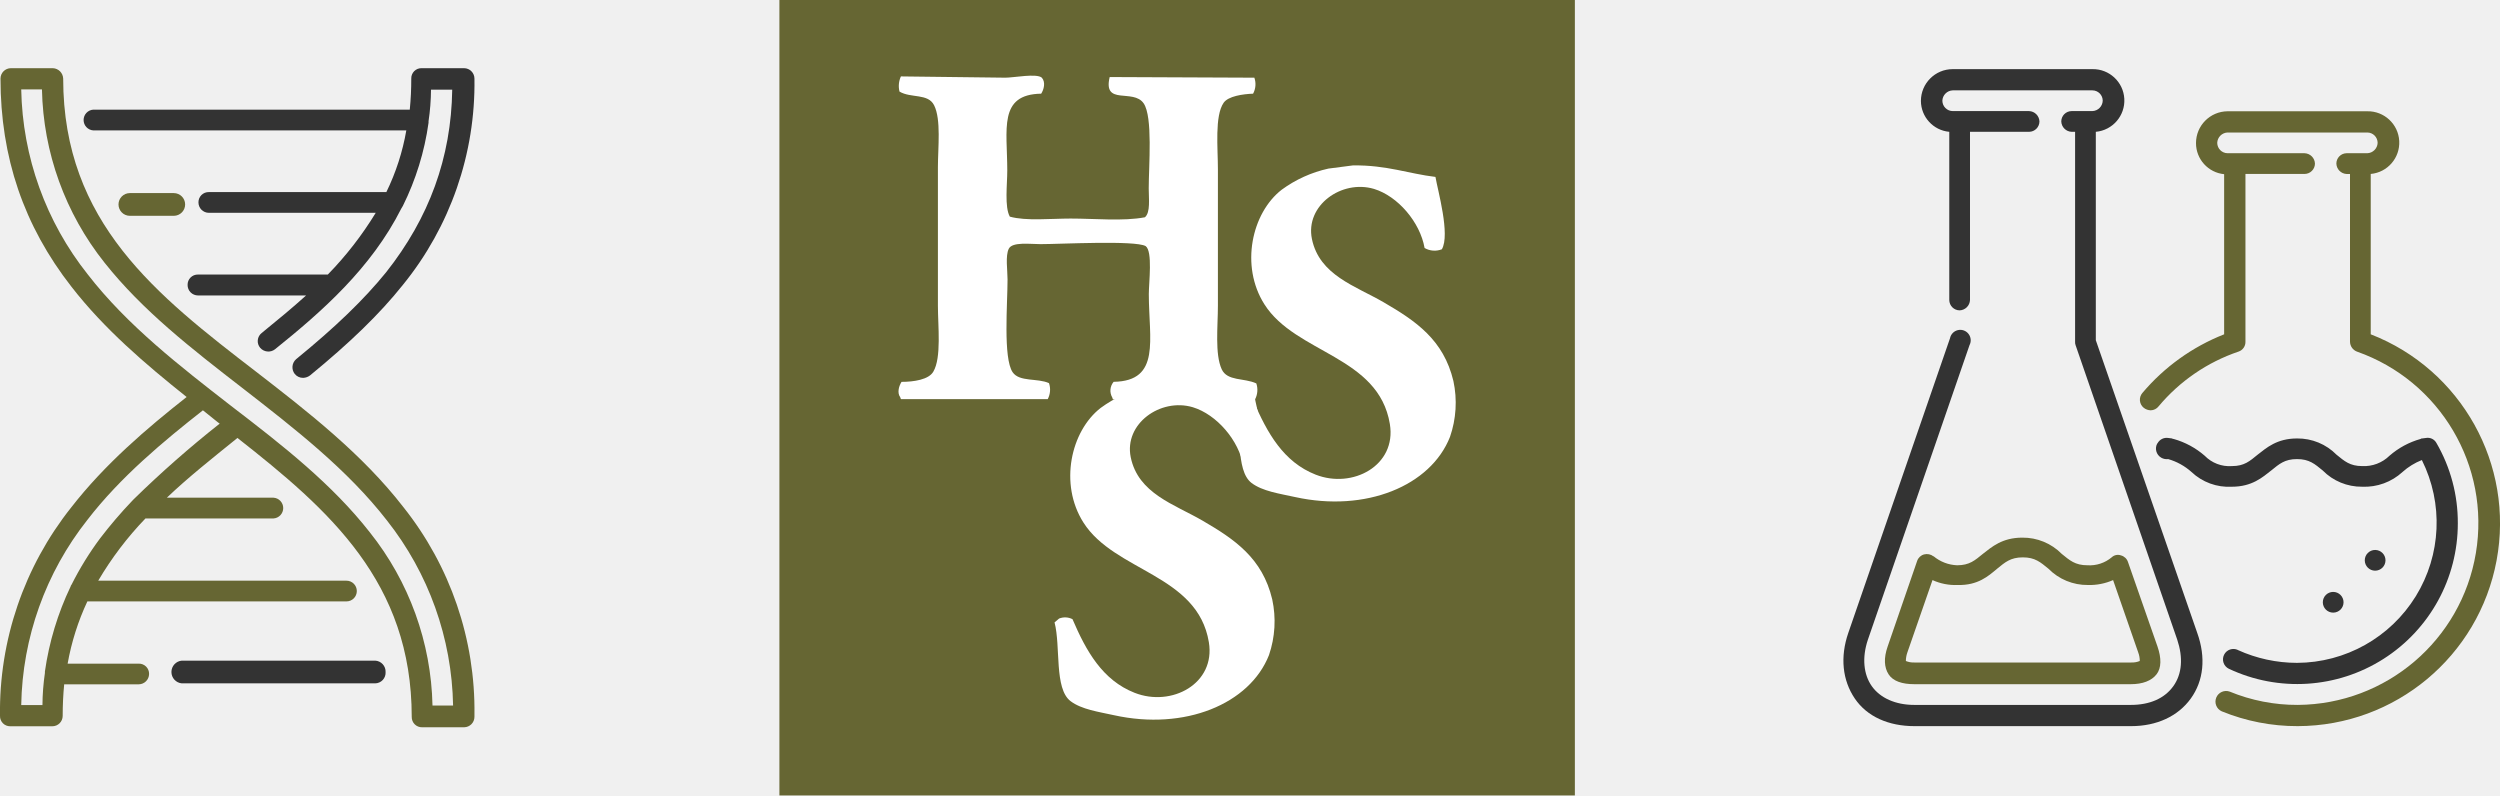
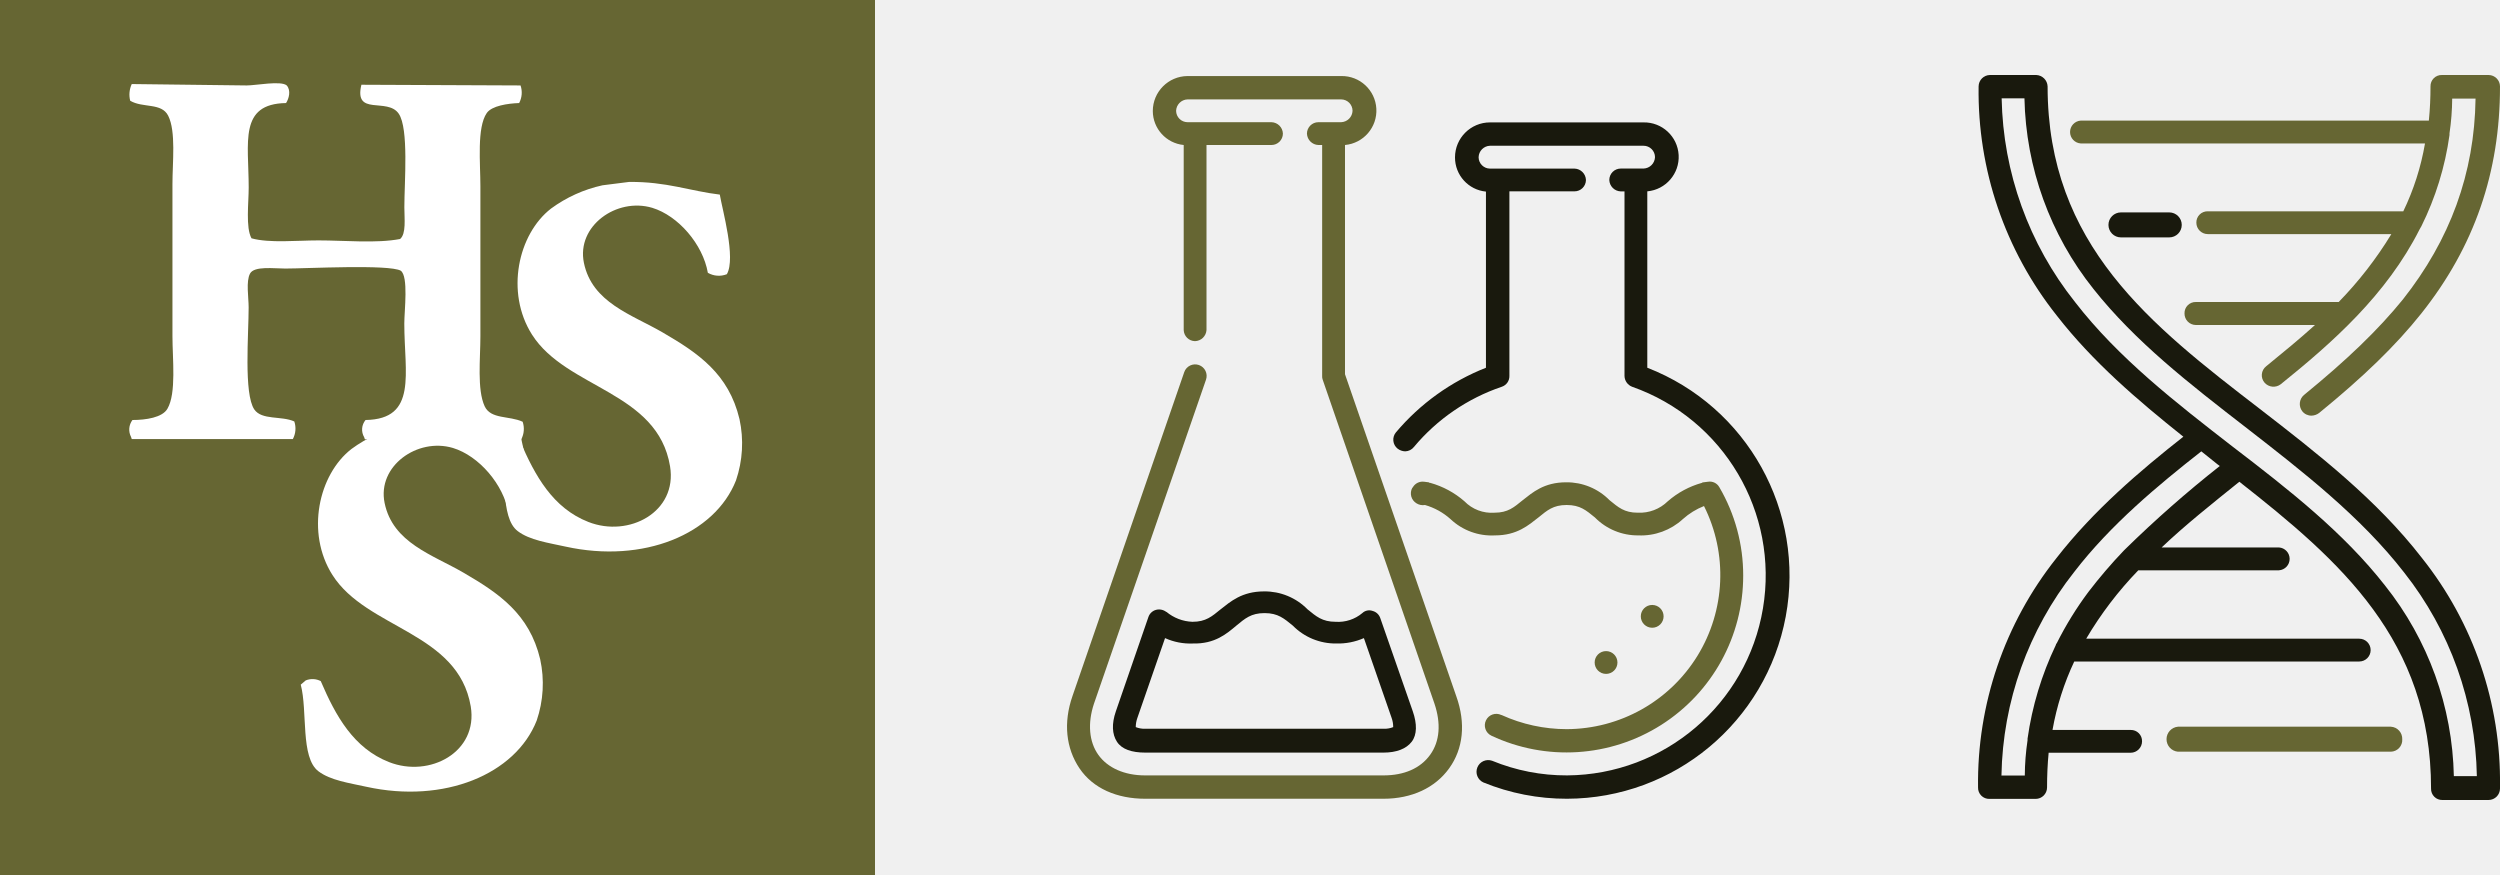
- <svg xmlns="http://www.w3.org/2000/svg" viewBox="0 0 550 175">
-   <rect x="171.47" width="175" height="175" fill="#663" />
-   <path d="M198.2,16.81l23,.28c1.8,0,6.87-1,8,0,.89,1,.44,2.63-.14,3.52-9.47.15-7.46,7.83-7.46,16.91,0,3.07-.63,8,.56,10.14,3.57,1,9.1.42,13.38.42,5.25,0,11.6.63,16.34-.28,1.25-1.07.84-4.06.84-6.34,0-5,.93-15.76-1.12-18.73-2.29-3.31-9,.6-7.47-5.78l31.83.14a4.37,4.37,0,0,1-.28,3.52c-2.29.08-5.47.55-6.48,2-2,2.9-1.26,10-1.26,14.64v30c0,4.49-.7,10.65.84,14,1.24,2.65,4.94,1.86,7.61,3.1a4.5,4.5,0,0,1-.28,3.52c-10.13,0-21.15,0-31.27,0l-.14-.42A3,3,0,0,1,245,84c10.44-.16,7.74-9.34,7.74-19.3,0-2.56.88-9.42-.7-10.56-2.33-1.31-18.87-.43-23.1-.43-2.3,0-6.21-.55-7,1s-.28,4.77-.28,6.76c0,5.31-1,17.29,1.12,20.42,1.51,2.19,5.45,1.24,8,2.4a4.45,4.45,0,0,1-.28,3.52H198.2l-.15-.42c-.74-1-.26-2.53.29-3.38,2.69,0,6-.49,7-2.26,1.81-3.1,1-10,1-14.51V36.81c0-4.32.74-10.53-.84-13.66-1.34-2.66-5.08-1.5-7.61-3A5.07,5.07,0,0,1,198.2,16.81Z" fill="#fff" fill-rule="evenodd" />
-   <path d="M297.64,36.39c7.44-.1,12.31,1.84,18.16,2.53.51,3,3.28,12.7,1.41,15.92a4.37,4.37,0,0,1-3.8-.28c-1-5.7-5.9-11.41-11.13-13-7.12-2.11-15.16,3.64-13.66,11,1.64,8,9.6,10.35,15.78,13.94,7.08,4.12,13.19,8.24,15.35,17.33A22.9,22.9,0,0,1,319,96.11c-4.24,10.78-18.52,16.67-34.08,13.24-3.4-.75-7.17-1.27-9.58-3.1-3.63-2.76-2.13-12-3.52-17.32l1-.85a3.56,3.56,0,0,1,2.95.14c3,7,6.58,13.42,13.67,16.2,8.12,3.19,17.84-2,16.33-11.13-2.47-15-20.72-15.49-27.6-26.34-5.37-8.45-2.79-20.1,3.8-25.21a27.42,27.42,0,0,1,10.28-4.65Z" fill="#fff" fill-rule="evenodd" />
-   <path d="M257.77,84.42c7.45-.1,12.32,1.84,18.17,2.53.51,3,3.28,12.7,1.41,15.92a4.37,4.37,0,0,1-3.8-.28c-.95-5.7-5.9-11.41-11.13-13-7.12-2.11-15.16,3.64-13.66,11,1.64,8,9.6,10.35,15.78,13.94,7.08,4.12,13.19,8.24,15.35,17.33a22.9,22.9,0,0,1-.71,12.25c-4.24,10.78-18.52,16.67-34.08,13.24-3.4-.75-7.17-1.27-9.58-3.1-3.63-2.76-2.13-12-3.52-17.32l1-.85a3.56,3.56,0,0,1,2.95.14c3,7,6.58,13.42,13.67,16.2,8.12,3.19,17.84-2,16.33-11.13-2.47-14.95-20.72-15.49-27.6-26.34-5.37-8.45-2.79-20.1,3.8-25.21a27.42,27.42,0,0,1,10.28-4.65Z" fill="#fff" fill-rule="evenodd" />
-   <path d="M521.56,73.55V38.27a6.91,6.91,0,0,0-.76-13.79H490.07a7,7,0,0,0-6.95,7,6.86,6.86,0,0,0,6.19,6.84V73.55a45.23,45.23,0,0,0-18,12.92,2.28,2.28,0,0,0,.33,3.26,2.6,2.6,0,0,0,1.52.54,2.26,2.26,0,0,0,1.73-.87,39.43,39.43,0,0,1,17.59-12.05A2.22,2.22,0,0,0,494,75.18V38.27h13A2.3,2.3,0,0,0,509.29,36,2.37,2.37,0,0,0,507,33.71H490.07a2.3,2.3,0,0,1-2.28-2.28,2.37,2.37,0,0,1,2.28-2.28H520.8a2.29,2.29,0,0,1,2.28,2.28,2.37,2.37,0,0,1-2.28,2.28h-4.56A2.28,2.28,0,0,0,514,36a2.37,2.37,0,0,0,2.28,2.28H517V75.18a2.37,2.37,0,0,0,1.52,2.17,40,40,0,0,1-13,77.73,39.05,39.05,0,0,1-15-2.93,2.34,2.34,0,0,0-1.74,4.34,43.91,43.91,0,0,0,16.72,3.26,44.62,44.62,0,0,0,16.07-86.2Z" fill="#663" />
-   <circle cx="522.53" cy="123.27" r="2.28" fill="#333" />
-   <circle cx="513.3" cy="132.5" r="2.28" fill="#333" />
-   <path d="M492.35,143a2.28,2.28,0,1,0-2,4.13,35.33,35.33,0,0,0,50.37-32A34.9,34.9,0,0,0,536,97.43a2.17,2.17,0,0,0-2.27-1.08l-.87.11a.4.4,0,0,0-.33.11,17.64,17.64,0,0,0-6.84,3.69,8,8,0,0,1-6,2.28c-2.71,0-3.91-1.09-5.65-2.5a12,12,0,0,0-8.68-3.58c-4.45,0-6.73,2.06-8.69,3.58-1.73,1.41-2.93,2.5-5.64,2.5a7.59,7.59,0,0,1-6-2.28,17.64,17.64,0,0,0-6.84-3.69.4.4,0,0,1-.33-.11l-.87-.11a2.28,2.28,0,0,0-2.28,1.08s0,.11-.1.11a2.32,2.32,0,0,0,.86,3.15A2.41,2.41,0,0,0,477,101h0a13.14,13.14,0,0,1,5.11,2.82,11.93,11.93,0,0,0,8.9,3.26c4.45,0,6.73-2.07,8.68-3.59,1.74-1.41,2.94-2.49,5.65-2.49s3.91,1.08,5.64,2.49a12,12,0,0,0,8.69,3.59,12.33,12.33,0,0,0,8.9-3.26,14.13,14.13,0,0,1,4.24-2.61,30.84,30.84,0,0,1-27.47,44.62,31.55,31.55,0,0,1-13-2.82Z" fill="#333" />
-   <path d="M461.08,74.85V29a6.91,6.91,0,0,0-.76-13.79H429.6a7,7,0,0,0-7,7A6.86,6.86,0,0,0,428.84,29V66a2.3,2.3,0,0,0,2.28,2.28A2.37,2.37,0,0,0,433.4,66V29h13a2.3,2.3,0,0,0,2.28-2.28,2.37,2.37,0,0,0-2.28-2.28H429.6a2.3,2.3,0,0,1-2.28-2.28,2.37,2.37,0,0,1,2.28-2.28h30.72a2.28,2.28,0,0,1,2.28,2.28,2.37,2.37,0,0,1-2.28,2.28h-4.56a2.29,2.29,0,0,0-2.28,2.28A2.37,2.37,0,0,0,455.76,29h.76V75.18a1.85,1.85,0,0,0,.11.76L479,140.75c1.3,3.91,1.08,7.49-.87,10.21s-5.21,4.12-9.34,4.12H421.13c-4.12,0-7.49-1.52-9.33-4.12s-2.18-6.3-.87-10.21l22.36-64.81A2.3,2.3,0,1,0,429,74.42l-22.37,64.81c-1.84,5.32-1.3,10.42,1.42,14.44s7.49,6.08,13.13,6.08h47.66c5.65,0,10.32-2.17,13.14-6.08s3.36-9,1.41-14.44Z" fill="#333" />
-   <path d="M425.37,122.4a2.39,2.39,0,0,0-2.07-.43,2.22,2.22,0,0,0-1.52,1.41l-6.51,18.89c-.87,2.5-.76,4.56.22,6.08s3,2.17,5.64,2.17h47.66c2.61,0,4.56-.76,5.65-2.17s1.08-3.58.22-6.08l-6.52-18.67a2.2,2.2,0,0,0-1.52-1.41,2,2,0,0,0-2.06.43,7.54,7.54,0,0,1-5.32,1.74c-2.72,0-3.91-1.09-5.65-2.5a12,12,0,0,0-8.68-3.58c-4.45,0-6.73,2.06-8.69,3.58-1.73,1.41-2.93,2.5-5.64,2.5a8.59,8.59,0,0,1-5.21-2Zm14,2.72c1.74-1.41,2.93-2.5,5.65-2.5s3.9,1.09,5.64,2.5a12,12,0,0,0,8.69,3.58,12.81,12.81,0,0,0,5.53-1.08l5.54,15.95a5.2,5.2,0,0,1,.33,1.85,4.51,4.51,0,0,1-1.85.33H421.13a4.41,4.41,0,0,1-1.84-.33,5.72,5.72,0,0,1,.32-1.85l5.54-15.95a12.17,12.17,0,0,0,5.54,1.08C435.14,128.81,437.42,126.75,439.37,125.12Z" fill="#663" />
-   <path d="M104.38,157.28a71.83,71.83,0,0,0-15.64-45.72c-9-11.62-20.86-20.86-32.37-29.76C34.54,65,13.9,49,13.9,17.28A2.37,2.37,0,0,0,11.62,15H2.39A2.3,2.3,0,0,0,.11,17.28c0,17.27,5.1,32.37,15.64,45.84,7.17,9.23,16.18,16.94,25.31,24.22-8.69,6.84-18,14.77-25.42,24.33A72.07,72.07,0,0,0,0,157.5a2.22,2.22,0,0,0,2.28,2.28h9.23a2.28,2.28,0,0,0,2.28-2.28c0-2.39.11-4.67.33-6.95h16.4a2.3,2.3,0,0,0,2.28-2.28A2.23,2.23,0,0,0,30.52,146H14.88a54.81,54.81,0,0,1,4.34-13.69h57a2.28,2.28,0,0,0,0-4.56H21.61A73.51,73.51,0,0,1,32,114.06H60.17a2.29,2.29,0,0,0,0-4.57H36.71c4.67-4.45,10-8.68,15.53-13.14,20.21,15.86,38.34,31.72,38.34,61.37A2.23,2.23,0,0,0,92.87,160h9.23a2.3,2.3,0,0,0,2.28-2.28v-.44ZM29.43,109.82l-.32.33a99.88,99.88,0,0,0-7.06,8.25,68.21,68.21,0,0,0-6.3,10.21.84.84,0,0,0-.22.43,64.51,64.51,0,0,0-5.65,18.69v.32a51.09,51.09,0,0,0-.54,7.06H4.67a67.53,67.53,0,0,1,14.55-40.73C26.5,104.93,36.06,97,44.64,90.27l3.26,2.61c.11.11.32.21.43.32a237.16,237.16,0,0,0-18.9,16.62Zm65.72,45.4a63.23,63.23,0,0,0-13.8-38.12c-8.25-10.54-19-19-30.52-27.81C39.64,80.6,28,71.59,19.33,60.4A67.4,67.4,0,0,1,4.67,19.67H9.23A63.23,63.23,0,0,0,23,57.79c8.36,10.54,19.11,18.9,30.63,27.81,11.18,8.69,22.8,17.7,31.49,28.89a67.6,67.6,0,0,1,14.56,40.73Z" fill="#663" />
-   <path d="M28.57,42.48a2.5,2.5,0,0,0,0,5h9.66a2.5,2.5,0,0,0,0-5Z" fill="#663" />
-   <path d="M20.53,28.69H89.39A50.71,50.71,0,0,1,85,42.26H45.94a2.23,2.23,0,0,0-2.28,2.28,2.29,2.29,0,0,0,2.28,2.28H82.66A76.18,76.18,0,0,1,72.12,60.4H43.55a2.23,2.23,0,0,0-2.28,2.28A2.29,2.29,0,0,0,43.55,65H67.34c-3,2.72-6.3,5.43-9.77,8.26a2.27,2.27,0,0,0-.33,3.26,2.38,2.38,0,0,0,3.26.32C70.82,68.55,81.68,59,88.3,45.85c.11-.22.22-.33.33-.55A59.74,59.74,0,0,0,94.28,27v-.33a49.51,49.51,0,0,0,.54-6.95h4.67c-.22,15-5.1,28.24-14.55,40.19C80.05,65.94,73.75,72,65.17,79a2.37,2.37,0,0,0-.33,3.26,2.32,2.32,0,0,0,1.85.87,2.63,2.63,0,0,0,1.52-.54C77,75.39,83.52,69.09,88.63,62.68a70.25,70.25,0,0,0,15.75-45.4A2.3,2.3,0,0,0,102.1,15H92.76a2.22,2.22,0,0,0-2.28,2.28,67.87,67.87,0,0,1-.33,6.84H20.53a2.29,2.29,0,0,0,0,4.57Z" fill="#333" />
-   <path d="M82.55,145.34H40a2.51,2.51,0,0,0,0,5H82.55a2.34,2.34,0,0,0,2.28-2.49A2.42,2.42,0,0,0,82.55,145.34Z" fill="#333" />
+ <svg xmlns="http://www.w3.org/2000/svg" viewBox="0 0 500 175">
+   <rect width="175" height="175" fill="#663" />
+   <path d="M26.35,16.81l23,.28c1.8,0,6.87-1,8,0,.88,1,.44,2.63-.14,3.52-9.48.15-7.47,7.83-7.47,16.91,0,3.07-.63,8,.56,10.14,3.58,1,9.1.42,13.39.42,5.24,0,11.59.63,16.33-.28,1.25-1.07.85-4.06.85-6.34,0-5,.92-15.76-1.13-18.73-2.28-3.31-9,.6-7.46-5.78l31.83.14a4.45,4.45,0,0,1-.28,3.52c-2.3.08-5.48.55-6.48,2-2,2.9-1.27,10-1.27,14.64v30c0,4.49-.69,10.65.85,14,1.23,2.65,4.94,1.86,7.6,3.1a4.45,4.45,0,0,1-.28,3.52c-10.13,0-21.15,0-31.27,0l-.14-.42A3,3,0,0,1,73.11,84c10.44-.16,7.75-9.34,7.75-19.3,0-2.56.87-9.42-.71-10.56-2.33-1.31-18.87-.43-23.09-.43-2.31,0-6.21-.55-7.05,1s-.28,4.77-.28,6.76c0,5.31-1,17.29,1.13,20.42,1.5,2.19,5.44,1.24,8,2.4a4.45,4.45,0,0,1-.29,3.52H26.35l-.14-.42A3.19,3.19,0,0,1,26.49,84c2.69,0,6-.49,7-2.26,1.81-3.1,1-10,1-14.51V36.81c0-4.32.73-10.53-.85-13.66-1.33-2.66-5.07-1.5-7.6-3A5,5,0,0,1,26.35,16.81Z" fill="#fff" fill-rule="evenodd" />
+   <path d="M125.79,36.39c7.44-.1,12.31,1.84,18.17,2.53.5,3,3.27,12.7,1.41,15.92a4.36,4.36,0,0,1-3.8-.28c-1-5.7-5.91-11.41-11.13-13-7.12-2.11-15.17,3.64-13.66,11,1.64,8,9.6,10.35,15.77,13.94,7.08,4.12,13.19,8.24,15.35,17.33a22.9,22.9,0,0,1-.7,12.25c-4.25,10.78-18.52,16.67-34.09,13.24-3.39-.75-7.17-1.27-9.57-3.1-3.63-2.76-2.13-12-3.53-17.32l1-.85a3.59,3.59,0,0,1,3,.14c3,7,6.57,13.42,13.66,16.2,8.12,3.19,17.85-2,16.34-11.13-2.48-15-20.72-15.49-27.61-26.34-5.36-8.45-2.79-20.1,3.81-25.21a27.34,27.34,0,0,1,10.28-4.65Z" fill="#fff" fill-rule="evenodd" />
+   <path d="M85.93,84.42c7.44-.1,12.31,1.84,18.17,2.53.5,3,3.27,12.7,1.41,15.92a4.36,4.36,0,0,1-3.8-.28c-1-5.7-5.91-11.41-11.13-13-7.12-2.11-15.17,3.64-13.66,11,1.64,8,9.6,10.35,15.77,13.94,7.08,4.12,13.19,8.24,15.35,17.33a22.9,22.9,0,0,1-.7,12.25c-4.25,10.78-18.52,16.67-34.09,13.24-3.39-.75-7.17-1.27-9.57-3.1-3.63-2.76-2.13-12-3.53-17.32l1-.85a3.59,3.59,0,0,1,3,.14c3,7,6.57,13.42,13.66,16.2,8.12,3.19,17.85-2,16.34-11.13C91.62,126.37,73.37,125.83,66.49,115c-5.36-8.45-2.79-20.1,3.81-25.21a27.27,27.27,0,0,1,10.28-4.65Z" fill="#fff" fill-rule="evenodd" />
+   <path d="M329.46,73.55V38.27a6.91,6.91,0,0,0-.76-13.79H298a7,7,0,0,0-7,7,6.85,6.85,0,0,0,6.19,6.84V73.55a45.27,45.27,0,0,0-18,12.92,2.29,2.29,0,0,0,.33,3.26,2.63,2.63,0,0,0,1.52.54,2.29,2.29,0,0,0,1.74-.87,39.4,39.4,0,0,1,17.58-12.05,2.22,2.22,0,0,0,1.52-2.17V38.27h13A2.29,2.29,0,0,0,317.19,36a2.36,2.36,0,0,0-2.28-2.28H298a2.29,2.29,0,0,1-2.28-2.28A2.36,2.36,0,0,1,298,29.15H328.7A2.29,2.29,0,0,1,331,31.43a2.37,2.37,0,0,1-2.28,2.28h-4.56A2.29,2.29,0,0,0,321.86,36a2.37,2.37,0,0,0,2.28,2.28h.76V75.18a2.37,2.37,0,0,0,1.52,2.17,40,40,0,0,1-13,77.73,39.09,39.09,0,0,1-15-2.93,2.34,2.34,0,0,0-1.74,4.34,44,44,0,0,0,16.72,3.26,44.62,44.62,0,0,0,16.07-86.2Z" fill="#19190d" />
+   <circle cx="330.44" cy="123.27" r="2.28" fill="#663" />
+   <circle cx="321.21" cy="132.5" r="2.28" fill="#663" />
+   <path d="M300.26,143a2.29,2.29,0,0,0-2,4.13,35.34,35.34,0,0,0,50.38-32,34.9,34.9,0,0,0-4.78-17.7,2.18,2.18,0,0,0-2.28-1.08l-.87.11a.37.37,0,0,0-.32.11,17.56,17.56,0,0,0-6.84,3.69,8,8,0,0,1-6,2.28c-2.71,0-3.9-1.09-5.64-2.5a12,12,0,0,0-8.69-3.58c-4.45,0-6.73,2.06-8.68,3.58-1.74,1.41-2.93,2.5-5.65,2.5a7.59,7.59,0,0,1-6-2.28,17.56,17.56,0,0,0-6.84-3.69.38.38,0,0,1-.32-.11l-.87-.11a2.27,2.27,0,0,0-2.28,1.08.11.11,0,0,1-.11.11,2.32,2.32,0,0,0,.87,3.15A2.4,2.4,0,0,0,285,101h0a13,13,0,0,1,5.1,2.82,12,12,0,0,0,8.9,3.26c4.45,0,6.73-2.07,8.69-3.59,1.74-1.41,2.93-2.49,5.64-2.49s3.91,1.08,5.65,2.49a12,12,0,0,0,8.68,3.59,12.37,12.37,0,0,0,8.91-3.26,14.07,14.07,0,0,1,4.23-2.61,30.82,30.82,0,0,1-27.47,44.62,31.47,31.47,0,0,1-13-2.82Z" fill="#663" />
+   <path d="M269,74.85V29a6.91,6.91,0,0,0-.76-13.79H237.5a7,7,0,0,0-6.94,7A6.85,6.85,0,0,0,236.74,29V66A2.3,2.3,0,0,0,239,68.23,2.37,2.37,0,0,0,241.3,66V29h13a2.29,2.29,0,0,0,2.28-2.28,2.36,2.36,0,0,0-2.28-2.28H237.5a2.3,2.3,0,0,1-2.28-2.28,2.37,2.37,0,0,1,2.28-2.28h30.73a2.29,2.29,0,0,1,2.28,2.28,2.37,2.37,0,0,1-2.28,2.28h-4.56a2.29,2.29,0,0,0-2.28,2.28A2.37,2.37,0,0,0,263.67,29h.76V75.18a1.85,1.85,0,0,0,.11.76l22.36,64.81c1.31,3.91,1.09,7.49-.87,10.21s-5.21,4.12-9.33,4.12H229c-4.13,0-7.49-1.52-9.34-4.12s-2.17-6.3-.87-10.21L241.2,75.94a2.3,2.3,0,0,0-4.35-1.52l-22.36,64.81c-1.85,5.32-1.3,10.42,1.41,14.44s7.49,6.08,13.14,6.08H276.7c5.64,0,10.31-2.17,13.13-6.08s3.37-9,1.42-14.44Z" fill="#663" />
+   <path d="M233.27,122.4a2.36,2.36,0,0,0-2.06-.43,2.22,2.22,0,0,0-1.52,1.41l-6.52,18.89c-.86,2.5-.76,4.56.22,6.08s3,2.17,5.65,2.17H276.7c2.6,0,4.56-.76,5.64-2.17s1.09-3.58.22-6.08l-6.51-18.67a2.2,2.2,0,0,0-1.52-1.41,2,2,0,0,0-2.07.43,7.52,7.52,0,0,1-5.32,1.74c-2.71,0-3.91-1.09-5.64-2.5a12,12,0,0,0-8.69-3.58c-4.45,0-6.73,2.06-8.68,3.58-1.74,1.41-2.93,2.5-5.65,2.5a8.62,8.62,0,0,1-5.21-2Zm14,2.72c1.73-1.41,2.93-2.5,5.64-2.5s3.91,1.09,5.65,2.5a12,12,0,0,0,8.68,3.58,12.86,12.86,0,0,0,5.54-1.08l5.54,15.95a5.35,5.35,0,0,1,.32,1.85,4.49,4.49,0,0,1-1.84.33H229a4.51,4.51,0,0,1-1.85-.33,5.56,5.56,0,0,1,.33-1.85l5.53-15.95a12.2,12.2,0,0,0,5.54,1.08C243,128.81,245.32,126.75,247.28,125.12Z" fill="#19190d" />
+   <path d="M500,157.28a71.77,71.77,0,0,0-15.64-45.72c-9-11.62-20.85-20.86-32.37-29.76C430.16,65,409.52,49,409.52,17.28A2.37,2.37,0,0,0,407.24,15H398a2.3,2.3,0,0,0-2.28,2.28,72,72,0,0,0,15.64,45.84c7.17,9.23,16.18,16.94,25.31,24.22-8.69,6.84-18,14.77-25.42,24.33a72.13,72.13,0,0,0-15.64,45.83,2.22,2.22,0,0,0,2.28,2.28h9.23a2.29,2.29,0,0,0,2.29-2.28c0-2.39.1-4.67.32-6.95h16.4a2.29,2.29,0,0,0,2.28-2.28,2.22,2.22,0,0,0-2.28-2.28H410.5a54.42,54.42,0,0,1,4.35-13.69h57a2.28,2.28,0,0,0,0-4.56H417.24a73,73,0,0,1,10.42-13.68h28.13a2.29,2.29,0,0,0,0-4.57H432.33c4.67-4.45,10-8.68,15.54-13.14,20.2,15.86,38.34,31.72,38.34,61.37a2.22,2.22,0,0,0,2.28,2.28h9.23a2.3,2.3,0,0,0,2.28-2.28v-.44Zm-74.94-47.46-.33.33a99.88,99.88,0,0,0-7.06,8.25,68.21,68.21,0,0,0-6.3,10.21.84.84,0,0,0-.22.43,64.19,64.19,0,0,0-5.64,18.69v.32a49.58,49.58,0,0,0-.55,7.06h-4.67a67.6,67.6,0,0,1,14.56-40.73c7.27-9.45,16.83-17.38,25.41-24.11l3.26,2.61c.11.11.33.21.44.32a233.7,233.7,0,0,0-18.9,16.62Zm65.71,45.4A63.23,63.23,0,0,0,477,117.1c-8.25-10.54-19-19-30.52-27.81C435.27,80.6,423.64,71.59,415,60.4a67.47,67.47,0,0,1-14.67-40.73h4.56a63.23,63.23,0,0,0,13.8,38.12c8.36,10.54,19.11,18.9,30.63,27.81,11.18,8.69,22.81,17.7,31.5,28.89a67.53,67.53,0,0,1,14.55,40.73Z" fill="#19190d" />
+   <path d="M424.19,42.48a2.5,2.5,0,0,0,0,5h9.66a2.5,2.5,0,0,0,0-5Z" fill="#19190d" />
+   <path d="M416.15,28.69H485a51.06,51.06,0,0,1-4.34,13.57h-39.1a2.23,2.23,0,0,0-2.29,2.28,2.29,2.29,0,0,0,2.29,2.28h36.71A76.18,76.18,0,0,1,467.74,60.4H439.18a2.22,2.22,0,0,0-2.28,2.28A2.28,2.28,0,0,0,439.18,65H463c-3,2.72-6.3,5.43-9.77,8.26a2.27,2.27,0,0,0-.33,3.26,2.38,2.38,0,0,0,3.26.32C466.44,68.55,477.3,59,483.93,45.85c.1-.22.21-.33.32-.55A59.47,59.47,0,0,0,489.9,27v-.33a49.51,49.51,0,0,0,.54-6.95h4.67c-.21,15-5.1,28.24-14.55,40.19C475.67,65.94,469.37,72,460.79,79a2.37,2.37,0,0,0-.33,3.26,2.32,2.32,0,0,0,1.85.87,2.63,2.63,0,0,0,1.52-.54c8.8-7.17,15.32-13.47,20.42-19.88C494.9,49.32,500,34.44,500,17.28A2.3,2.3,0,0,0,497.72,15h-9.34a2.22,2.22,0,0,0-2.28,2.28,67.87,67.87,0,0,1-.33,6.84H416.15a2.29,2.29,0,0,0,0,4.57Z" fill="#663" />
+   <path d="M478.17,145.34H435.59a2.51,2.51,0,0,0,0,5h42.58a2.34,2.34,0,0,0,2.28-2.49A2.42,2.42,0,0,0,478.17,145.34Z" fill="#663" />
</svg>
